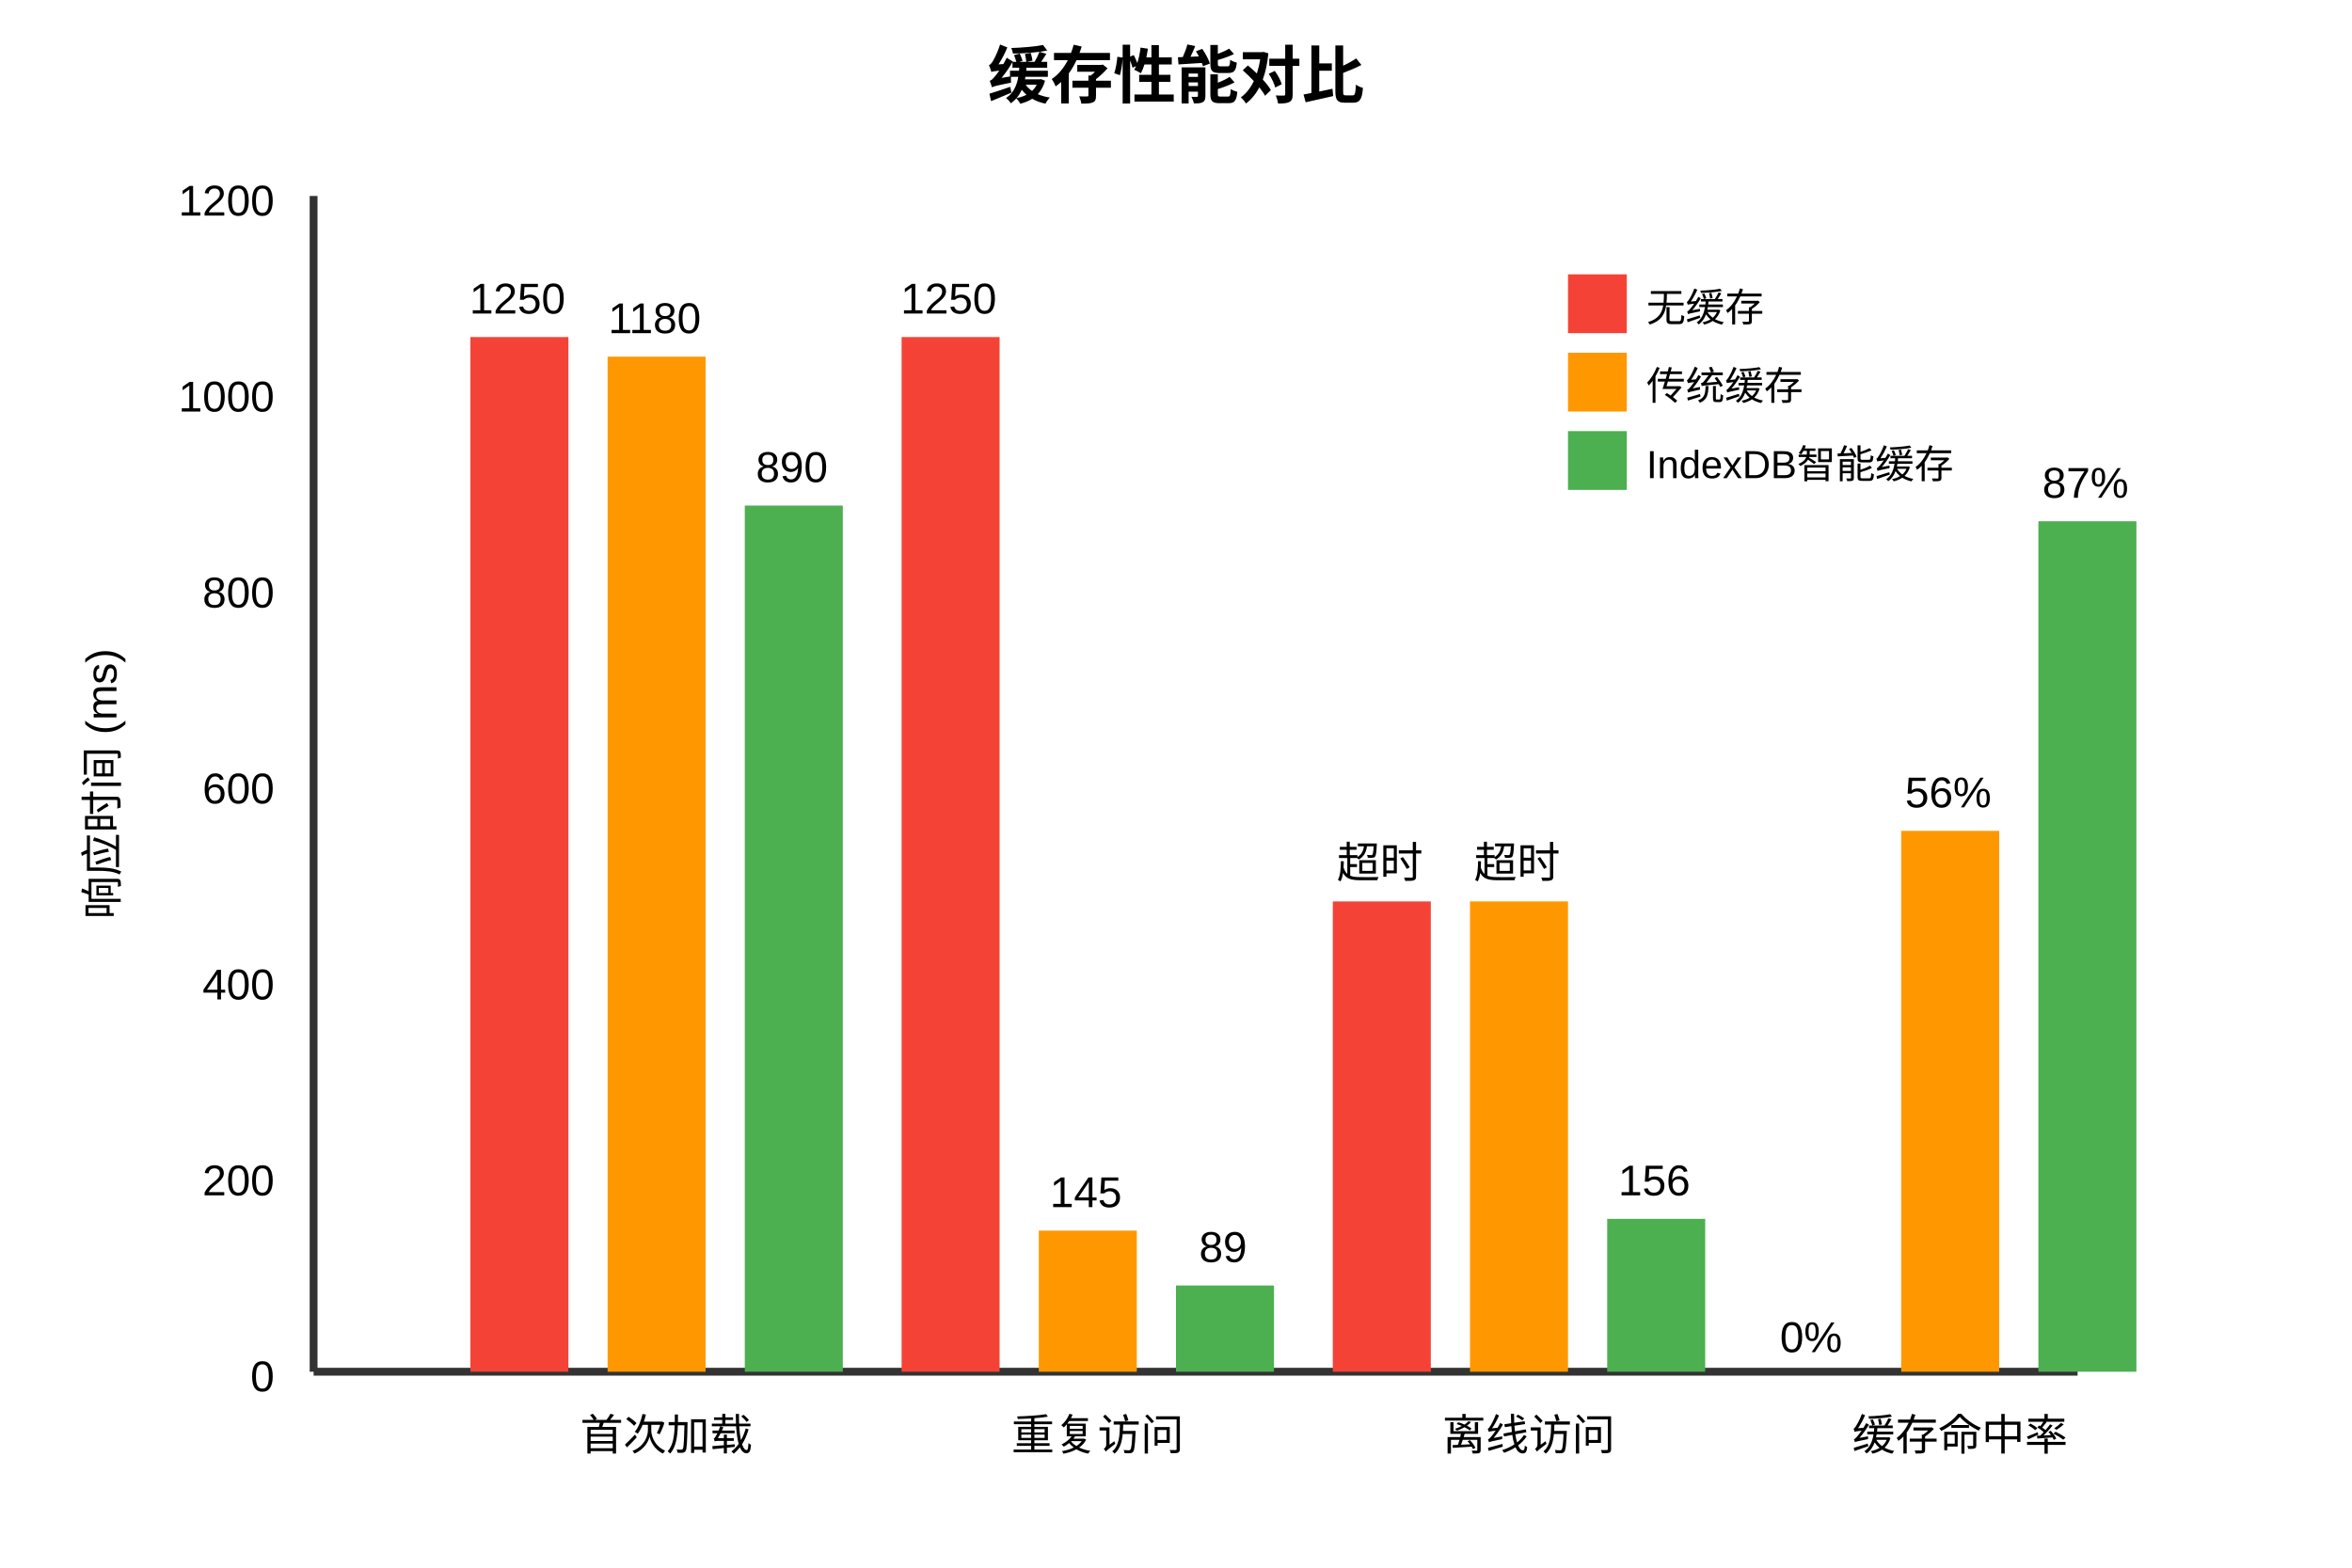
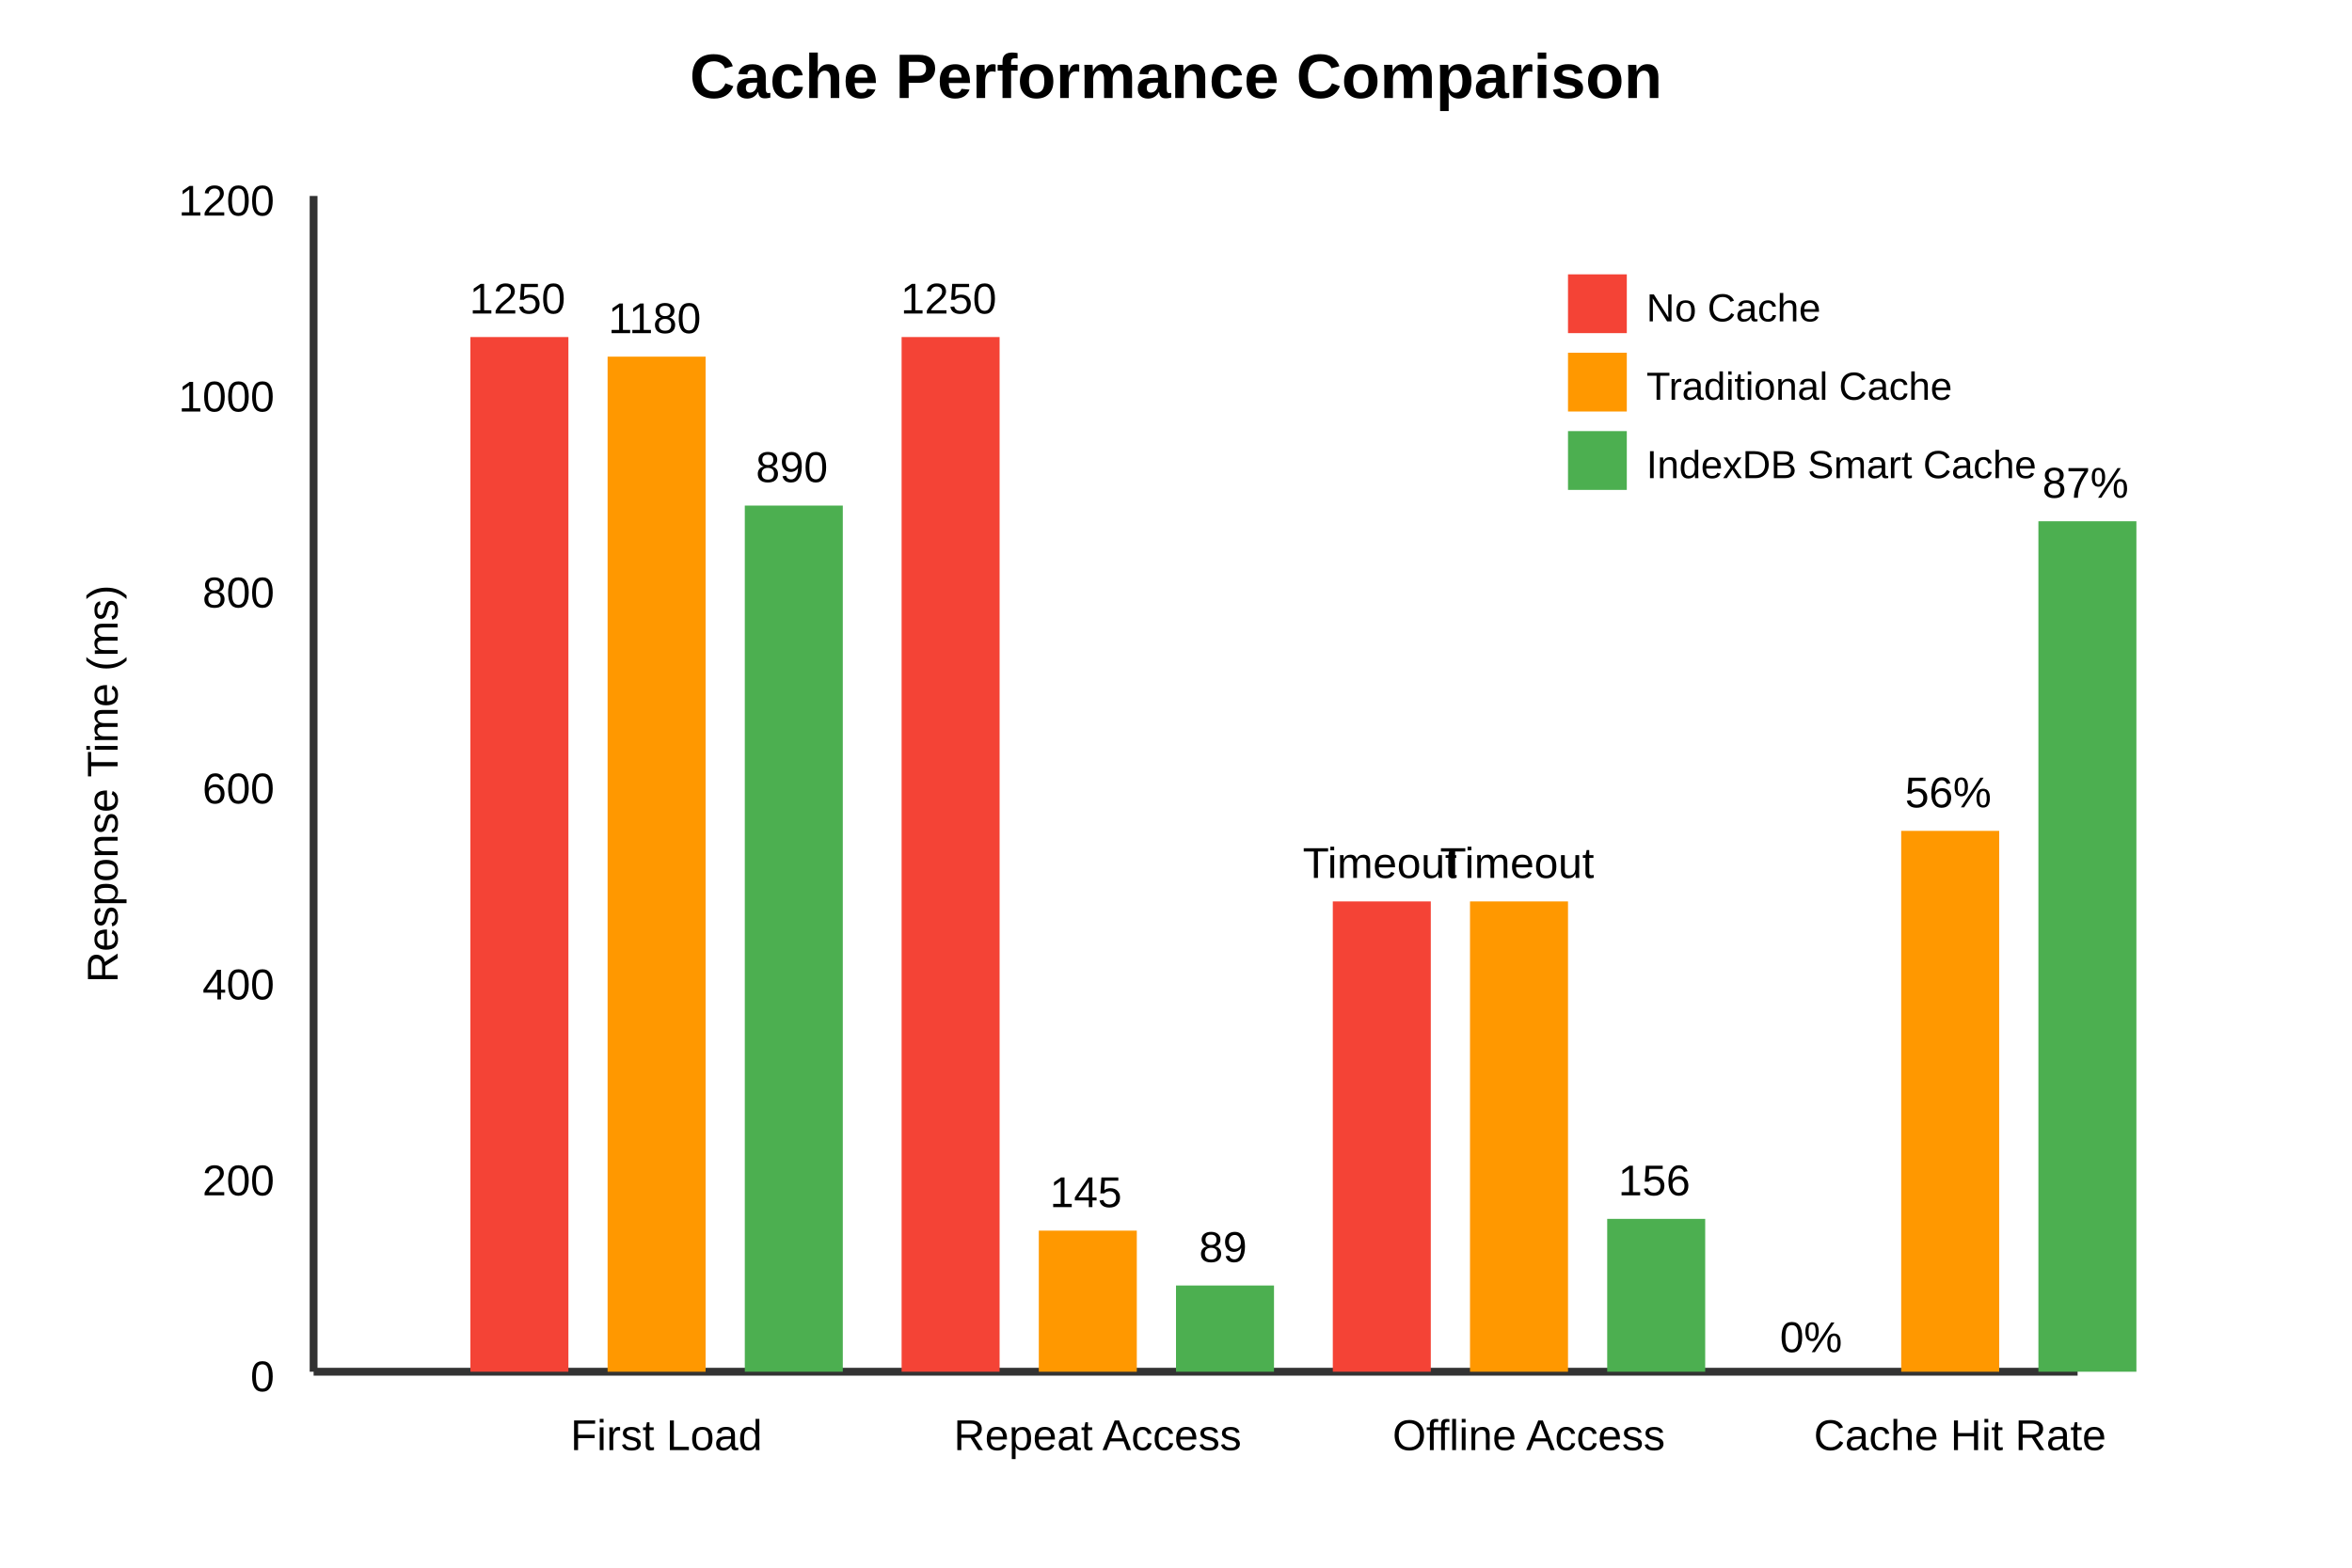
<svg xmlns="http://www.w3.org/2000/svg" width="600" height="400">
  <defs>
    <style>
      .title { font-family: Arial, sans-serif; font-size: 16px; font-weight: bold; }
      .text { font-family: Arial, sans-serif; font-size: 11px; }
      .axis { stroke: #333; stroke-width: 2; fill: none; }
      .no-cache { fill: #f44336; }
      .traditional-cache { fill: #ff9800; }
      .indexdb-cache { fill: #4caf50; }
      .legend { font-family: Arial, sans-serif; font-size: 10px; }
    </style>
  </defs>
-   <text x="300" y="25" class="title" text-anchor="middle">缓存性能对比</text>
+   <text x="300" y="25" class="title" text-anchor="middle">Cache Performance Comparison</text>
  <g transform="translate(80, 50)">
    <line x1="0" y1="300" x2="450" y2="300" class="axis" />
    <line x1="0" y1="0" x2="0" y2="300" class="axis" />
    <text x="-10" y="305" class="text" text-anchor="end">0</text>
    <text x="-10" y="255" class="text" text-anchor="end">200</text>
    <text x="-10" y="205" class="text" text-anchor="end">400</text>
    <text x="-10" y="155" class="text" text-anchor="end">600</text>
    <text x="-10" y="105" class="text" text-anchor="end">800</text>
    <text x="-10" y="55" class="text" text-anchor="end">1000</text>
    <text x="-10" y="5" class="text" text-anchor="end">1200</text>
-     <text x="-50" y="150" class="text" text-anchor="middle" transform="rotate(-90, -50, 150)">响应时间 (ms)</text>
-     <text x="90" y="320" class="text" text-anchor="middle">首次加载</text>
-     <text x="200" y="320" class="text" text-anchor="middle">重复访问</text>
-     <text x="310" y="320" class="text" text-anchor="middle">离线访问</text>
-     <text x="420" y="320" class="text" text-anchor="middle">缓存命中率</text>
+     <text x="-50" y="150" class="text" text-anchor="middle" transform="rotate(-90, -50, 150)">Response Time (ms)</text>
+     <text x="90" y="320" class="text" text-anchor="middle">First Load</text>
+     <text x="200" y="320" class="text" text-anchor="middle">Repeat Access</text>
+     <text x="310" y="320" class="text" text-anchor="middle">Offline Access</text>
+     <text x="420" y="320" class="text" text-anchor="middle">Cache Hit Rate</text>
    <rect x="40" y="36" width="25" height="264" class="no-cache" />
    <rect x="150" y="36" width="25" height="264" class="no-cache" />
    <rect x="260" y="180" width="25" height="120" class="no-cache" />
    <rect x="370" y="300" width="25" height="0" class="no-cache" />
    <rect x="75" y="41" width="25" height="259" class="traditional-cache" />
    <rect x="185" y="264" width="25" height="36" class="traditional-cache" />
    <rect x="295" y="180" width="25" height="120" class="traditional-cache" />
    <rect x="405" y="162" width="25" height="138" class="traditional-cache" />
    <rect x="110" y="79" width="25" height="221" class="indexdb-cache" />
    <rect x="220" y="278" width="25" height="22" class="indexdb-cache" />
    <rect x="330" y="261" width="25" height="39" class="indexdb-cache" />
    <rect x="440" y="83" width="25" height="217" class="indexdb-cache" />
    <text x="52" y="30" class="text" text-anchor="middle" font-size="9px">1250</text>
    <text x="162" y="30" class="text" text-anchor="middle" font-size="9px">1250</text>
-     <text x="272" y="174" class="text" text-anchor="middle" font-size="9px">超时</text>
+     <text x="272" y="174" class="text" text-anchor="middle" font-size="9px">Timeout</text>
    <text x="382" y="295" class="text" text-anchor="middle" font-size="9px">0%</text>
    <text x="87" y="35" class="text" text-anchor="middle" font-size="9px">1180</text>
    <text x="197" y="258" class="text" text-anchor="middle" font-size="9px">145</text>
-     <text x="307" y="174" class="text" text-anchor="middle" font-size="9px">超时</text>
+     <text x="307" y="174" class="text" text-anchor="middle" font-size="9px">Timeout</text>
    <text x="417" y="156" class="text" text-anchor="middle" font-size="9px">56%</text>
    <text x="122" y="73" class="text" text-anchor="middle" font-size="9px">890</text>
    <text x="232" y="272" class="text" text-anchor="middle" font-size="9px">89</text>
    <text x="342" y="255" class="text" text-anchor="middle" font-size="9px">156</text>
    <text x="452" y="77" class="text" text-anchor="middle" font-size="9px">87%</text>
  </g>
  <g transform="translate(400, 70)">
    <rect x="0" y="0" width="15" height="15" class="no-cache" />
-     <text x="20" y="12" class="legend">无缓存</text>
+     <text x="20" y="12" class="legend">No Cache</text>
    <rect x="0" y="20" width="15" height="15" class="traditional-cache" />
-     <text x="20" y="32" class="legend">传统缓存</text>
+     <text x="20" y="32" class="legend">Traditional Cache</text>
    <rect x="0" y="40" width="15" height="15" class="indexdb-cache" />
-     <text x="20" y="52" class="legend">IndexDB智能缓存</text>
+     <text x="20" y="52" class="legend">IndexDB Smart Cache</text>
  </g>
</svg>
